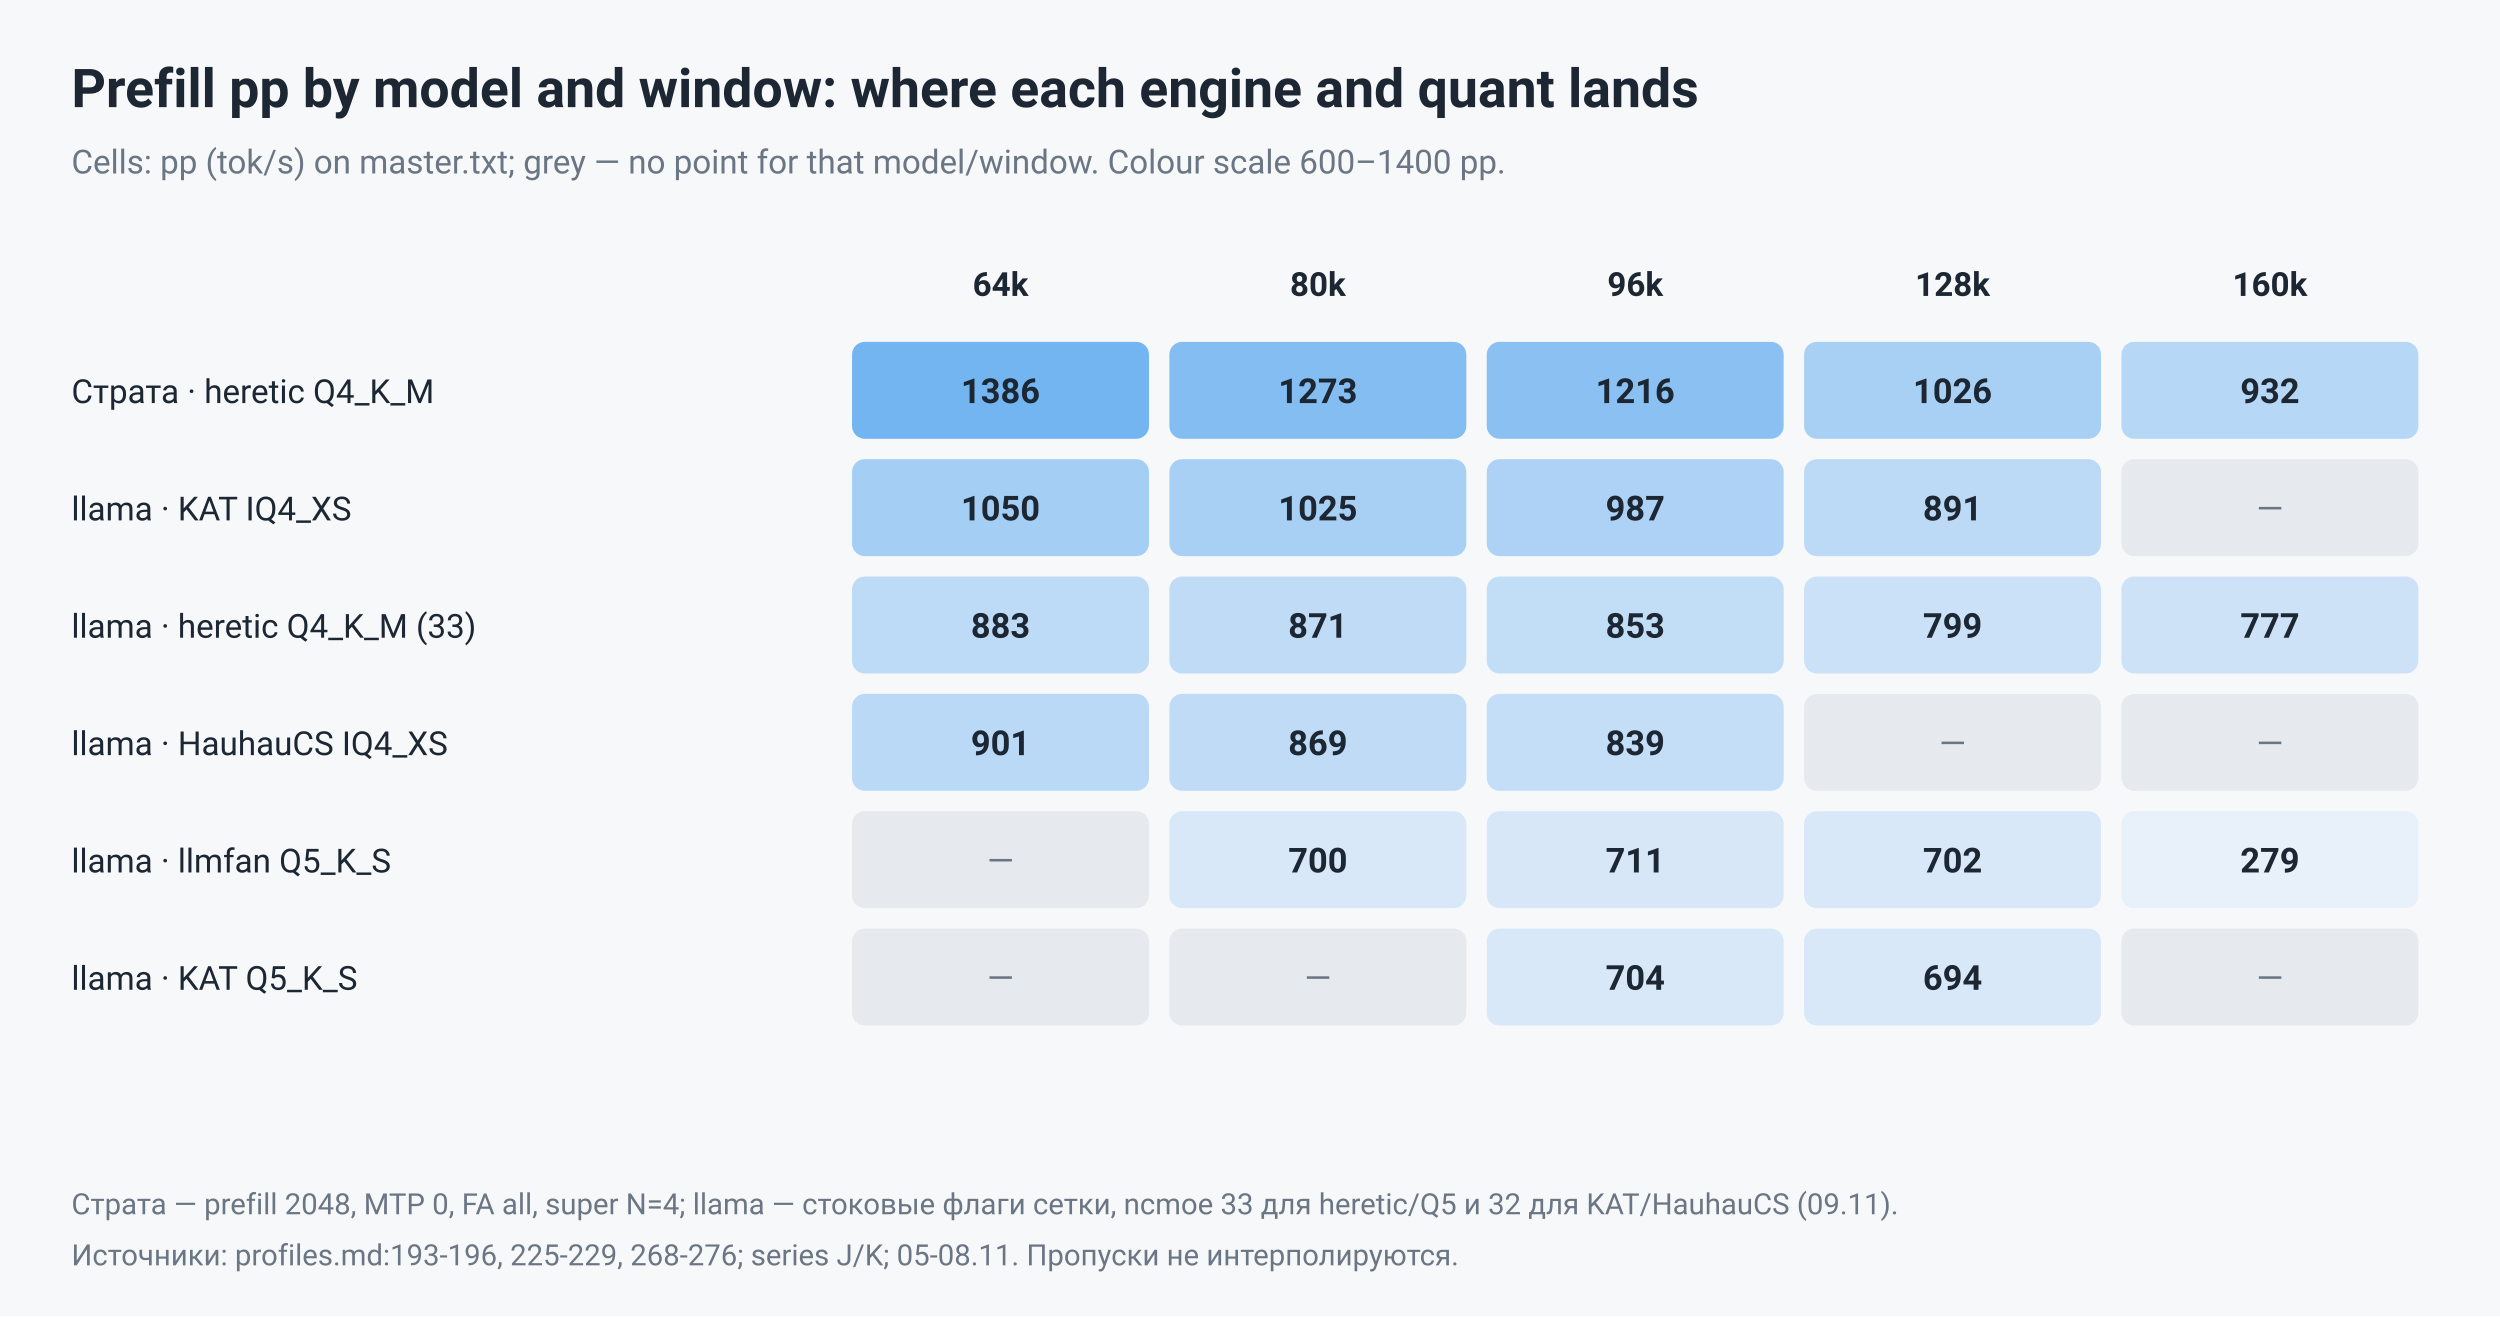
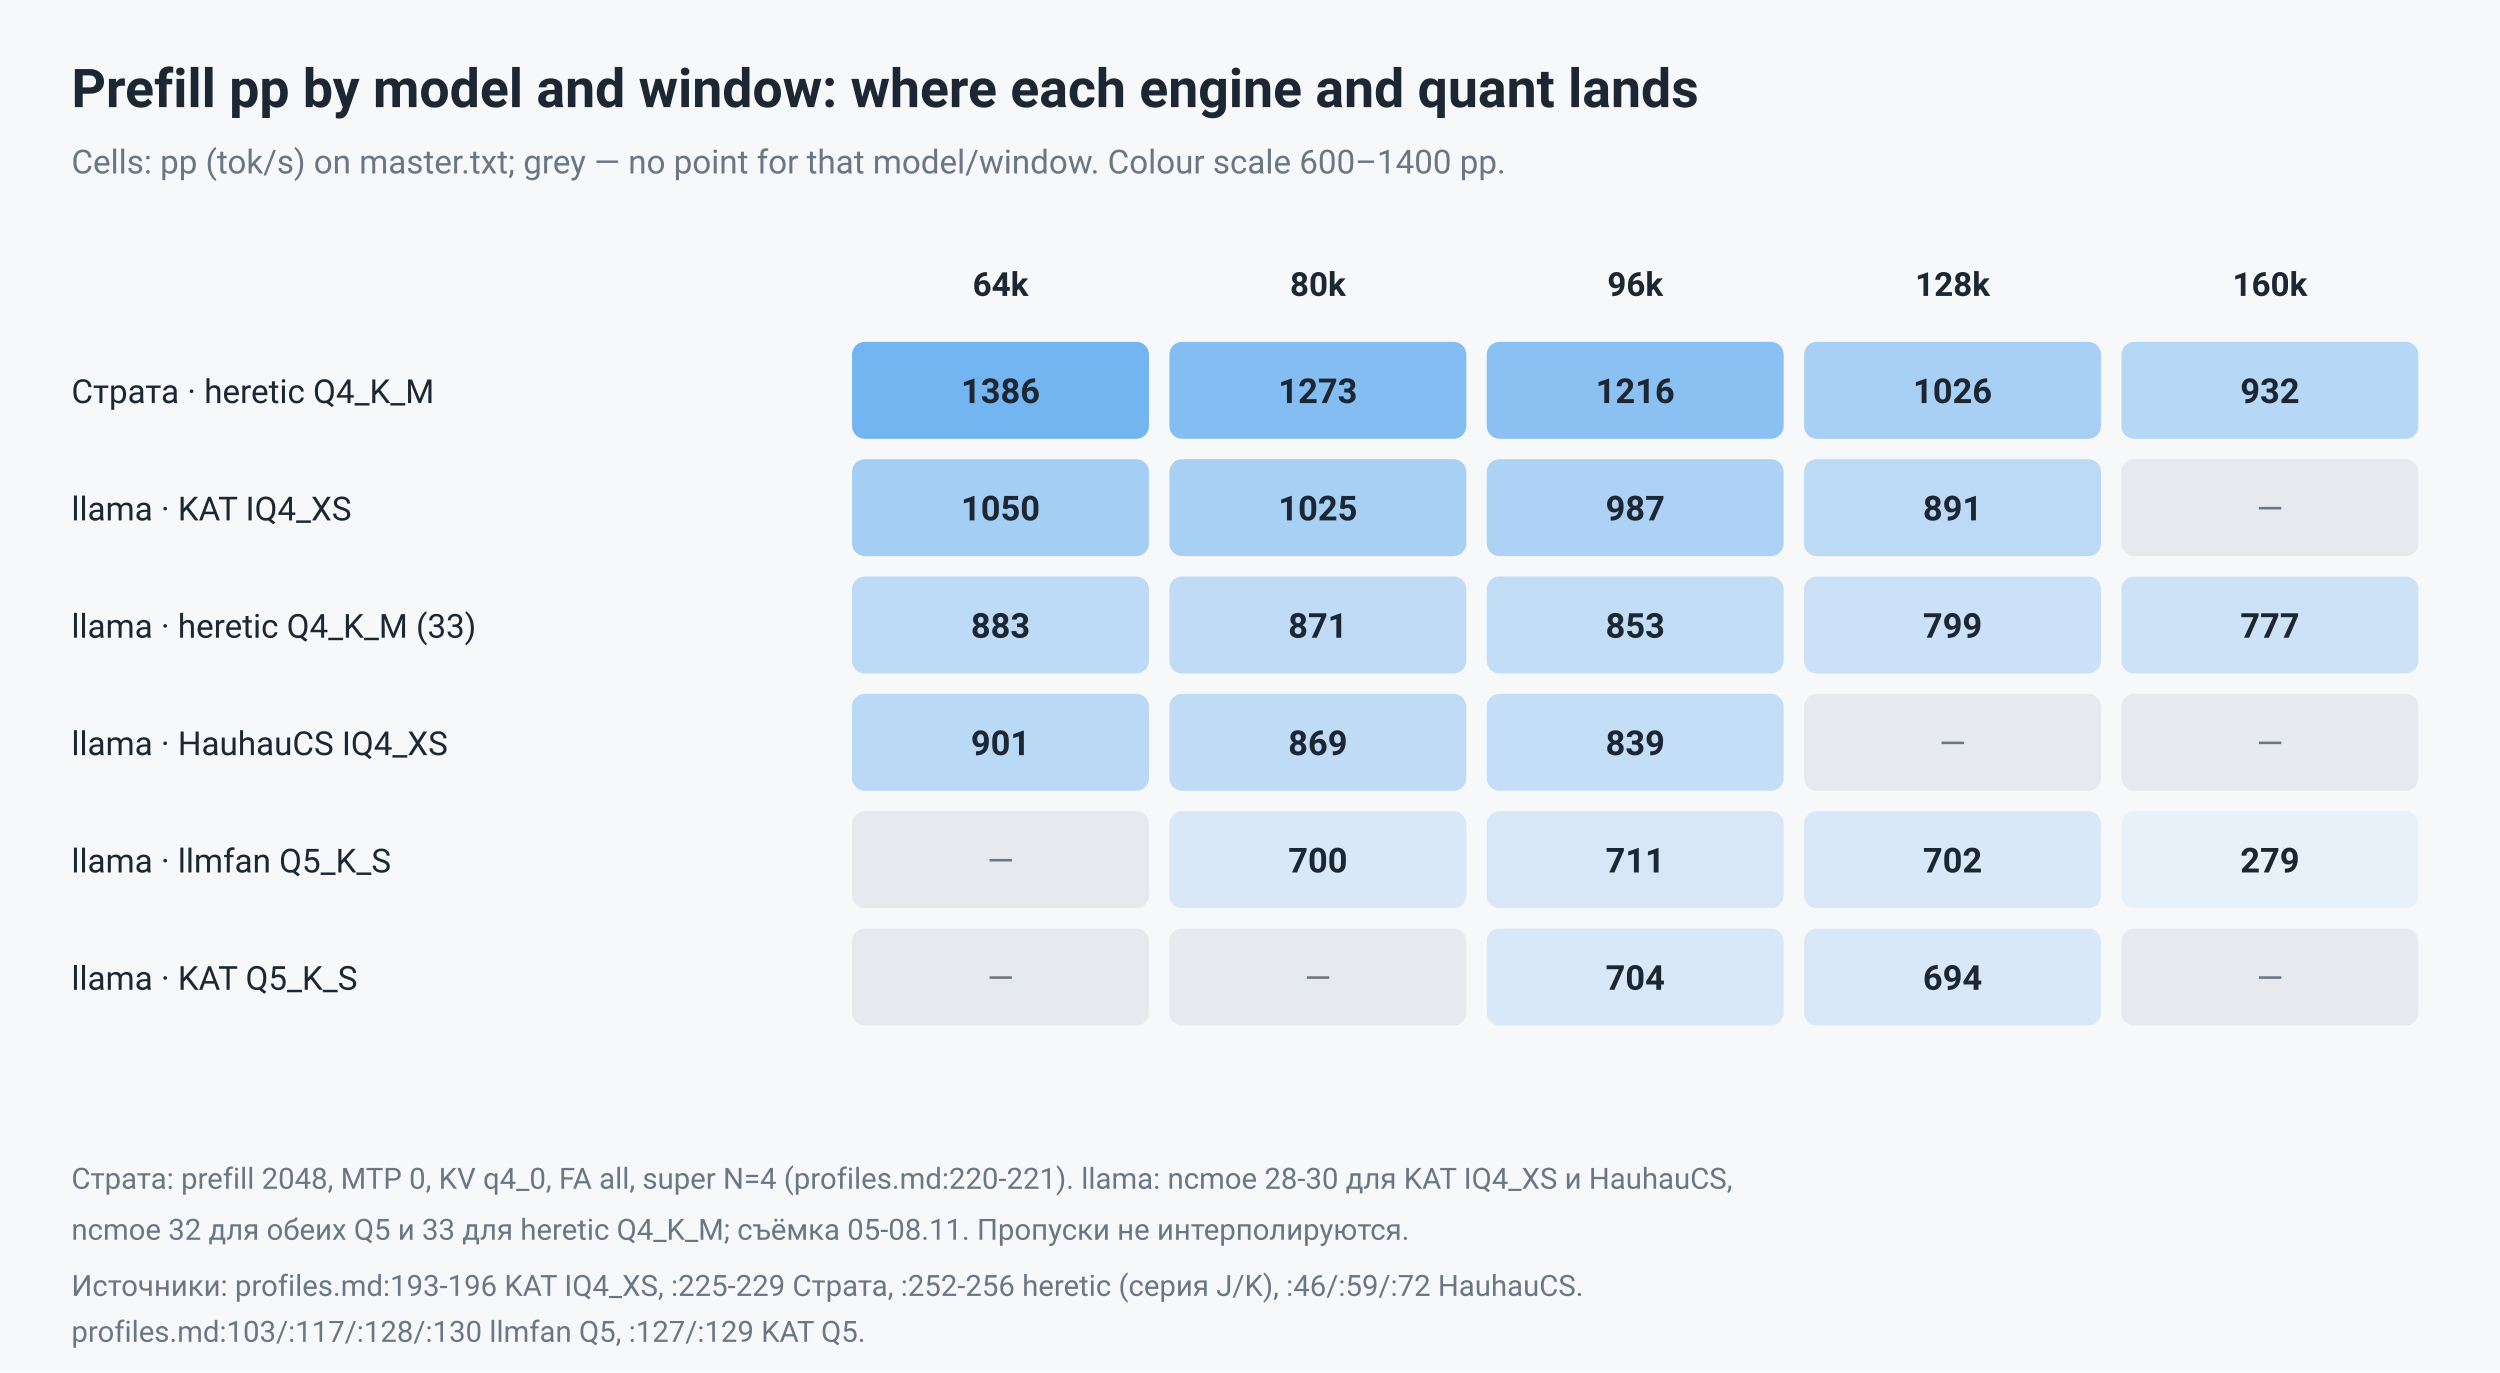
- <svg xmlns="http://www.w3.org/2000/svg" width="980" height="516" viewBox="0 0 980 516">
-   <rect x="0.0" y="0.0" width="980.0" height="516.0" rx="0" fill="#f7f8fa" opacity="1.0" />
+ <svg xmlns="http://www.w3.org/2000/svg" width="980" height="538" viewBox="0 0 980 538">
+   <rect x="0.0" y="0.0" width="980.0" height="538.0" rx="0" fill="#f7f8fa" opacity="1.0" />
  <text x="28.0" y="42.0" font-family="Segoe UI, Roboto, Helvetica, Arial, sans-serif" font-size="21" fill="#1c2733" text-anchor="start" font-weight="600">Prefill pp by model and window: where each engine and quant lands</text>
  <text x="28.0" y="68.0" font-family="Segoe UI, Roboto, Helvetica, Arial, sans-serif" font-size="13" fill="#6b7684" text-anchor="start" font-weight="400">Cells: pp (tok/s) on master.txt; grey — no point for that model/window. Colour scale 600–1400 pp.</text>
  <text x="392.2" y="116.0" font-family="Segoe UI, Roboto, Helvetica, Arial, sans-serif" font-size="13" fill="#1c2733" text-anchor="middle" font-weight="600">64k</text>
  <text x="516.6" y="116.0" font-family="Segoe UI, Roboto, Helvetica, Arial, sans-serif" font-size="13" fill="#1c2733" text-anchor="middle" font-weight="600">80k</text>
  <text x="641.0" y="116.0" font-family="Segoe UI, Roboto, Helvetica, Arial, sans-serif" font-size="13" fill="#1c2733" text-anchor="middle" font-weight="600">96k</text>
  <text x="765.4" y="116.0" font-family="Segoe UI, Roboto, Helvetica, Arial, sans-serif" font-size="13" fill="#1c2733" text-anchor="middle" font-weight="600">128k</text>
  <text x="889.8" y="116.0" font-family="Segoe UI, Roboto, Helvetica, Arial, sans-serif" font-size="13" fill="#1c2733" text-anchor="middle" font-weight="600">160k</text>
  <text x="28.0" y="158.0" font-family="Segoe UI, Roboto, Helvetica, Arial, sans-serif" font-size="13" fill="#1c2733" text-anchor="start" font-weight="400">Страта · heretic Q4_K_M</text>
  <rect x="334.0" y="134.0" width="116.4" height="38.0" rx="5" fill="#72b5f0" opacity="1.0" />
  <text x="392.2" y="158.0" font-family="Segoe UI, Roboto, Helvetica, Arial, sans-serif" font-size="13.5" fill="#1c2733" text-anchor="middle" font-weight="600">1386</text>
  <rect x="458.4" y="134.0" width="116.4" height="38.0" rx="5" fill="#83bdf1" opacity="1.0" />
  <text x="516.6" y="158.0" font-family="Segoe UI, Roboto, Helvetica, Arial, sans-serif" font-size="13.5" fill="#1c2733" text-anchor="middle" font-weight="600">1273</text>
  <rect x="582.8" y="134.0" width="116.4" height="38.0" rx="5" fill="#8bc1f2" opacity="1.0" />
  <text x="641.0" y="158.0" font-family="Segoe UI, Roboto, Helvetica, Arial, sans-serif" font-size="13.5" fill="#1c2733" text-anchor="middle" font-weight="600">1216</text>
  <rect x="707.2" y="134.0" width="116.4" height="38.0" rx="5" fill="#a8d0f4" opacity="1.0" />
  <text x="765.4" y="158.0" font-family="Segoe UI, Roboto, Helvetica, Arial, sans-serif" font-size="13.5" fill="#1c2733" text-anchor="middle" font-weight="600">1026</text>
  <rect x="831.6" y="134.0" width="116.4" height="38.0" rx="5" fill="#b6d7f5" opacity="1.0" />
  <text x="889.8" y="158.0" font-family="Segoe UI, Roboto, Helvetica, Arial, sans-serif" font-size="13.5" fill="#1c2733" text-anchor="middle" font-weight="600">932</text>
  <text x="28.0" y="204.0" font-family="Segoe UI, Roboto, Helvetica, Arial, sans-serif" font-size="13" fill="#1c2733" text-anchor="start" font-weight="400">llama · KAT IQ4_XS</text>
  <rect x="334.0" y="180.0" width="116.4" height="38.0" rx="5" fill="#a4cef4" opacity="1.0" />
  <text x="392.2" y="204.0" font-family="Segoe UI, Roboto, Helvetica, Arial, sans-serif" font-size="13.5" fill="#1c2733" text-anchor="middle" font-weight="600">1050</text>
  <rect x="458.4" y="180.0" width="116.4" height="38.0" rx="5" fill="#a8d0f4" opacity="1.0" />
  <text x="516.6" y="204.0" font-family="Segoe UI, Roboto, Helvetica, Arial, sans-serif" font-size="13.5" fill="#1c2733" text-anchor="middle" font-weight="600">1025</text>
  <rect x="582.8" y="180.0" width="116.4" height="38.0" rx="5" fill="#add2f5" opacity="1.0" />
  <text x="641.0" y="204.0" font-family="Segoe UI, Roboto, Helvetica, Arial, sans-serif" font-size="13.5" fill="#1c2733" text-anchor="middle" font-weight="600">987</text>
  <rect x="707.2" y="180.0" width="116.4" height="38.0" rx="5" fill="#bcdaf6" opacity="1.0" />
  <text x="765.4" y="204.0" font-family="Segoe UI, Roboto, Helvetica, Arial, sans-serif" font-size="13.5" fill="#1c2733" text-anchor="middle" font-weight="600">891</text>
  <rect x="831.6" y="180.0" width="116.4" height="38.0" rx="5" fill="#e6e9ee" opacity="1.0" />
  <text x="889.8" y="204.0" font-family="Segoe UI, Roboto, Helvetica, Arial, sans-serif" font-size="13.5" fill="#6b7684" text-anchor="middle" font-weight="400">—</text>
  <text x="28.0" y="250.0" font-family="Segoe UI, Roboto, Helvetica, Arial, sans-serif" font-size="13" fill="#1c2733" text-anchor="start" font-weight="400">llama · heretic Q4_K_M (33)</text>
  <rect x="334.0" y="226.0" width="116.4" height="38.0" rx="5" fill="#bddaf6" opacity="1.0" />
  <text x="392.2" y="250.0" font-family="Segoe UI, Roboto, Helvetica, Arial, sans-serif" font-size="13.5" fill="#1c2733" text-anchor="middle" font-weight="600">883</text>
  <rect x="458.4" y="226.0" width="116.4" height="38.0" rx="5" fill="#bfdbf6" opacity="1.0" />
  <text x="516.6" y="250.0" font-family="Segoe UI, Roboto, Helvetica, Arial, sans-serif" font-size="13.5" fill="#1c2733" text-anchor="middle" font-weight="600">871</text>
  <rect x="582.8" y="226.0" width="116.4" height="38.0" rx="5" fill="#c2ddf6" opacity="1.0" />
  <text x="641.0" y="250.0" font-family="Segoe UI, Roboto, Helvetica, Arial, sans-serif" font-size="13.5" fill="#1c2733" text-anchor="middle" font-weight="600">853</text>
  <rect x="707.2" y="226.0" width="116.4" height="38.0" rx="5" fill="#cae1f7" opacity="1.0" />
  <text x="765.4" y="250.0" font-family="Segoe UI, Roboto, Helvetica, Arial, sans-serif" font-size="13.5" fill="#1c2733" text-anchor="middle" font-weight="600">799</text>
  <rect x="831.6" y="226.0" width="116.4" height="38.0" rx="5" fill="#cde2f7" opacity="1.0" />
  <text x="889.8" y="250.0" font-family="Segoe UI, Roboto, Helvetica, Arial, sans-serif" font-size="13.5" fill="#1c2733" text-anchor="middle" font-weight="600">777</text>
  <text x="28.0" y="296.0" font-family="Segoe UI, Roboto, Helvetica, Arial, sans-serif" font-size="13" fill="#1c2733" text-anchor="start" font-weight="400">llama · HauhauCS IQ4_XS</text>
  <rect x="334.0" y="272.0" width="116.4" height="38.0" rx="5" fill="#bad9f6" opacity="1.0" />
  <text x="392.2" y="296.0" font-family="Segoe UI, Roboto, Helvetica, Arial, sans-serif" font-size="13.5" fill="#1c2733" text-anchor="middle" font-weight="600">901</text>
  <rect x="458.4" y="272.0" width="116.4" height="38.0" rx="5" fill="#bfdbf6" opacity="1.0" />
  <text x="516.6" y="296.0" font-family="Segoe UI, Roboto, Helvetica, Arial, sans-serif" font-size="13.5" fill="#1c2733" text-anchor="middle" font-weight="600">869</text>
  <rect x="582.8" y="272.0" width="116.4" height="38.0" rx="5" fill="#c4def7" opacity="1.0" />
  <text x="641.0" y="296.0" font-family="Segoe UI, Roboto, Helvetica, Arial, sans-serif" font-size="13.5" fill="#1c2733" text-anchor="middle" font-weight="600">839</text>
  <rect x="707.2" y="272.0" width="116.4" height="38.0" rx="5" fill="#e6e9ee" opacity="1.0" />
  <text x="765.4" y="296.0" font-family="Segoe UI, Roboto, Helvetica, Arial, sans-serif" font-size="13.5" fill="#6b7684" text-anchor="middle" font-weight="400">—</text>
  <rect x="831.6" y="272.0" width="116.4" height="38.0" rx="5" fill="#e6e9ee" opacity="1.0" />
  <text x="889.8" y="296.0" font-family="Segoe UI, Roboto, Helvetica, Arial, sans-serif" font-size="13.5" fill="#6b7684" text-anchor="middle" font-weight="400">—</text>
  <text x="28.0" y="342.0" font-family="Segoe UI, Roboto, Helvetica, Arial, sans-serif" font-size="13" fill="#1c2733" text-anchor="start" font-weight="400">llama · llmfan Q5_K_S</text>
  <rect x="334.0" y="318.0" width="116.4" height="38.0" rx="5" fill="#e6e9ee" opacity="1.0" />
  <text x="392.2" y="342.0" font-family="Segoe UI, Roboto, Helvetica, Arial, sans-serif" font-size="13.5" fill="#6b7684" text-anchor="middle" font-weight="400">—</text>
  <rect x="458.4" y="318.0" width="116.4" height="38.0" rx="5" fill="#d8e8f8" opacity="1.0" />
  <text x="516.6" y="342.0" font-family="Segoe UI, Roboto, Helvetica, Arial, sans-serif" font-size="13.5" fill="#1c2733" text-anchor="middle" font-weight="600">700</text>
  <rect x="582.8" y="318.0" width="116.4" height="38.0" rx="5" fill="#d7e7f8" opacity="1.0" />
  <text x="641.0" y="342.0" font-family="Segoe UI, Roboto, Helvetica, Arial, sans-serif" font-size="13.5" fill="#1c2733" text-anchor="middle" font-weight="600">711</text>
  <rect x="707.2" y="318.0" width="116.4" height="38.0" rx="5" fill="#d8e8f8" opacity="1.0" />
  <text x="765.4" y="342.0" font-family="Segoe UI, Roboto, Helvetica, Arial, sans-serif" font-size="13.5" fill="#1c2733" text-anchor="middle" font-weight="600">702</text>
  <rect x="831.6" y="318.0" width="116.4" height="38.0" rx="5" fill="#e8f0fa" opacity="1.0" />
  <text x="889.8" y="342.0" font-family="Segoe UI, Roboto, Helvetica, Arial, sans-serif" font-size="13.5" fill="#1c2733" text-anchor="middle" font-weight="600">279</text>
  <text x="28.0" y="388.0" font-family="Segoe UI, Roboto, Helvetica, Arial, sans-serif" font-size="13" fill="#1c2733" text-anchor="start" font-weight="400">llama · KAT Q5_K_S</text>
  <rect x="334.0" y="364.0" width="116.4" height="38.0" rx="5" fill="#e6e9ee" opacity="1.0" />
  <text x="392.2" y="388.0" font-family="Segoe UI, Roboto, Helvetica, Arial, sans-serif" font-size="13.5" fill="#6b7684" text-anchor="middle" font-weight="400">—</text>
  <rect x="458.4" y="364.0" width="116.4" height="38.0" rx="5" fill="#e6e9ee" opacity="1.0" />
  <text x="516.6" y="388.0" font-family="Segoe UI, Roboto, Helvetica, Arial, sans-serif" font-size="13.5" fill="#6b7684" text-anchor="middle" font-weight="400">—</text>
  <rect x="582.8" y="364.0" width="116.4" height="38.0" rx="5" fill="#d8e8f8" opacity="1.0" />
  <text x="641.0" y="388.0" font-family="Segoe UI, Roboto, Helvetica, Arial, sans-serif" font-size="13.5" fill="#1c2733" text-anchor="middle" font-weight="600">704</text>
  <rect x="707.2" y="364.0" width="116.4" height="38.0" rx="5" fill="#d9e8f8" opacity="1.0" />
  <text x="765.4" y="388.0" font-family="Segoe UI, Roboto, Helvetica, Arial, sans-serif" font-size="13.5" fill="#1c2733" text-anchor="middle" font-weight="600">694</text>
  <rect x="831.6" y="364.0" width="116.4" height="38.0" rx="5" fill="#e6e9ee" opacity="1.0" />
  <text x="889.8" y="388.0" font-family="Segoe UI, Roboto, Helvetica, Arial, sans-serif" font-size="13.5" fill="#6b7684" text-anchor="middle" font-weight="400">—</text>
-   <text x="28.0" y="476.0" font-family="Segoe UI, Roboto, Helvetica, Arial, sans-serif" font-size="11.5" fill="#6b7684" text-anchor="start" font-weight="400">Страта — prefill 2048, MTP 0, FA all, super N=4; llama — стоковые флаги сетки, ncmoe 33 для heretic/Q5 и 32 для KAT/HauhauCS (09.11).</text>
-   <text x="28.0" y="496.0" font-family="Segoe UI, Roboto, Helvetica, Arial, sans-serif" font-size="11.5" fill="#6b7684" text-anchor="start" font-weight="400">Источники: profiles.md:193-196, 225-229, 268-276; series J/K; 05-08.11. Пропуски не интерполируются.</text>
+   <text x="28.0" y="466.0" font-family="Segoe UI, Roboto, Helvetica, Arial, sans-serif" font-size="11.5" fill="#6b7684" text-anchor="start" font-weight="400">Страта: prefill 2048, MTP 0, KV q4_0, FA all, super N=4 (profiles.md:220-221). llama: ncmoe 28-30 для KAT IQ4_XS и HauhauCS,</text>
+   <text x="28.0" y="486.0" font-family="Segoe UI, Roboto, Helvetica, Arial, sans-serif" font-size="11.5" fill="#6b7684" text-anchor="start" font-weight="400">ncmoe 32 для обеих Q5 и 33 для heretic Q4_K_M; съёмка 05-08.11. Пропуски не интерполируются.</text>
+   <text x="28.0" y="508.0" font-family="Segoe UI, Roboto, Helvetica, Arial, sans-serif" font-size="11.5" fill="#6b7684" text-anchor="start" font-weight="400">Источники: profiles.md:193-196 KAT IQ4_XS, :225-229 Страта, :252-256 heretic (серия J/K), :46/:59/:72 HauhauCS.</text>
+   <text x="28.0" y="526.0" font-family="Segoe UI, Roboto, Helvetica, Arial, sans-serif" font-size="11.5" fill="#6b7684" text-anchor="start" font-weight="400">profiles.md:103/:117/:128/:130 llmfan Q5, :127/:129 KAT Q5.</text>
</svg>
